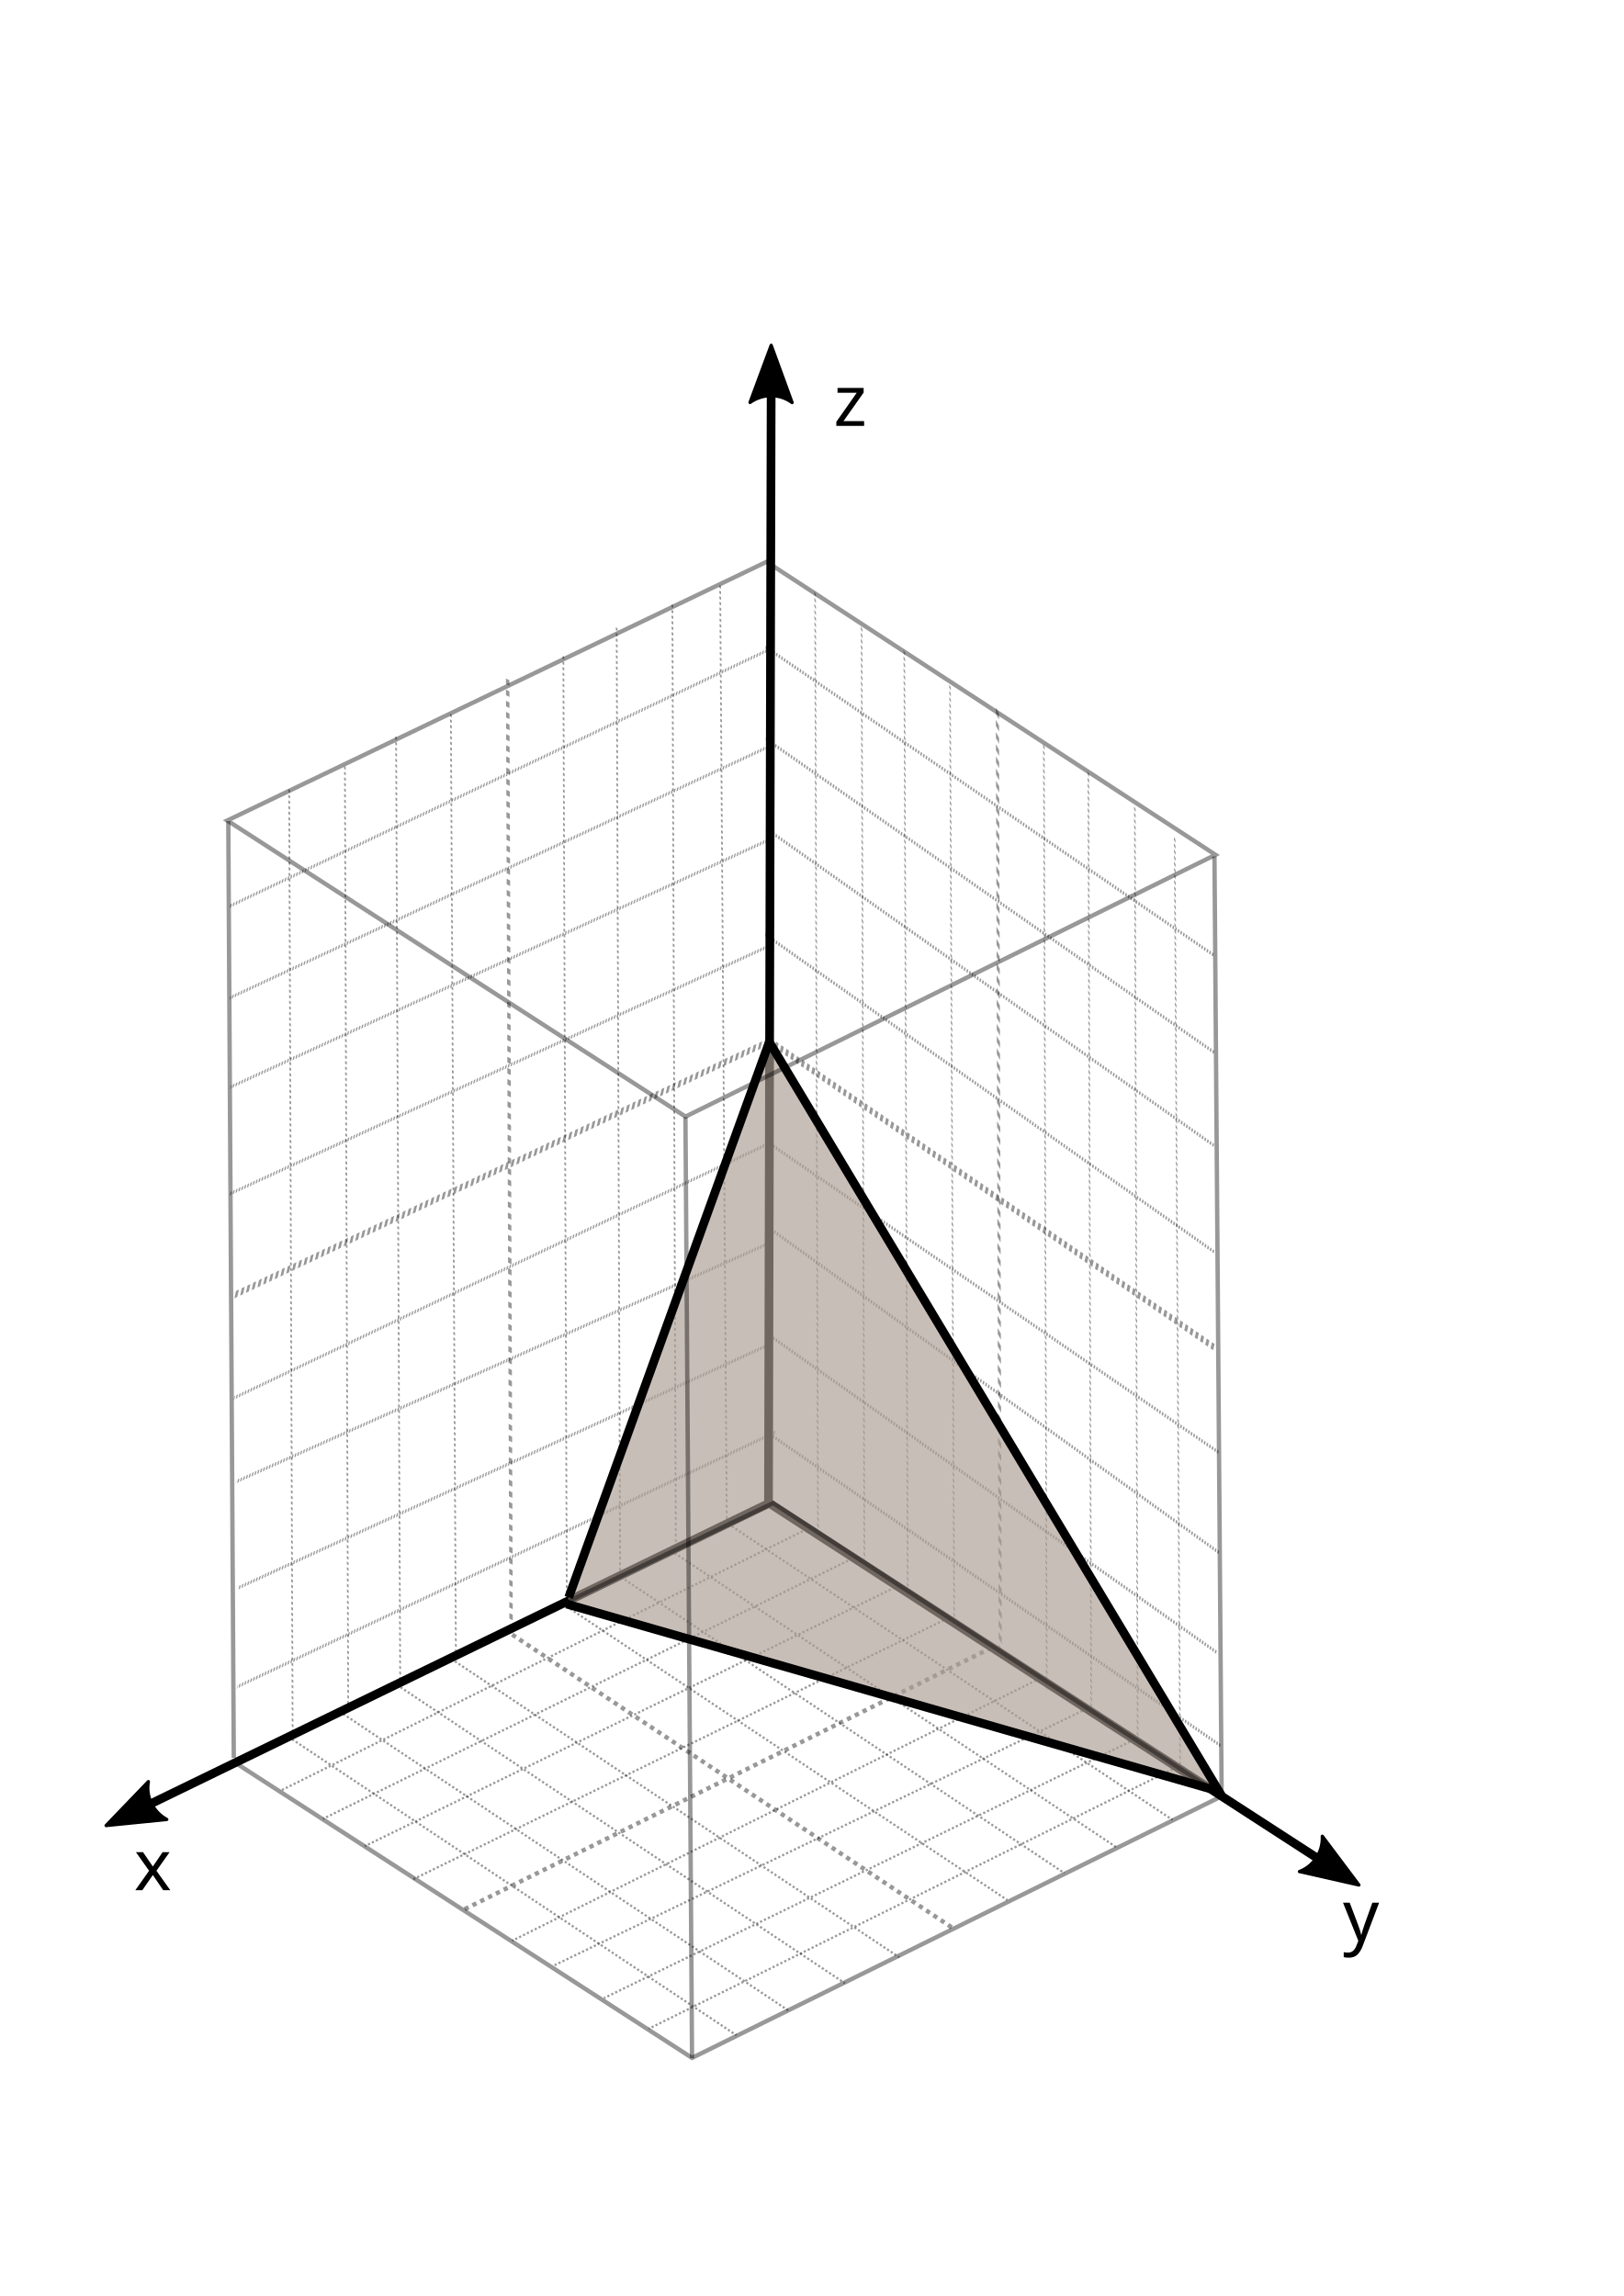
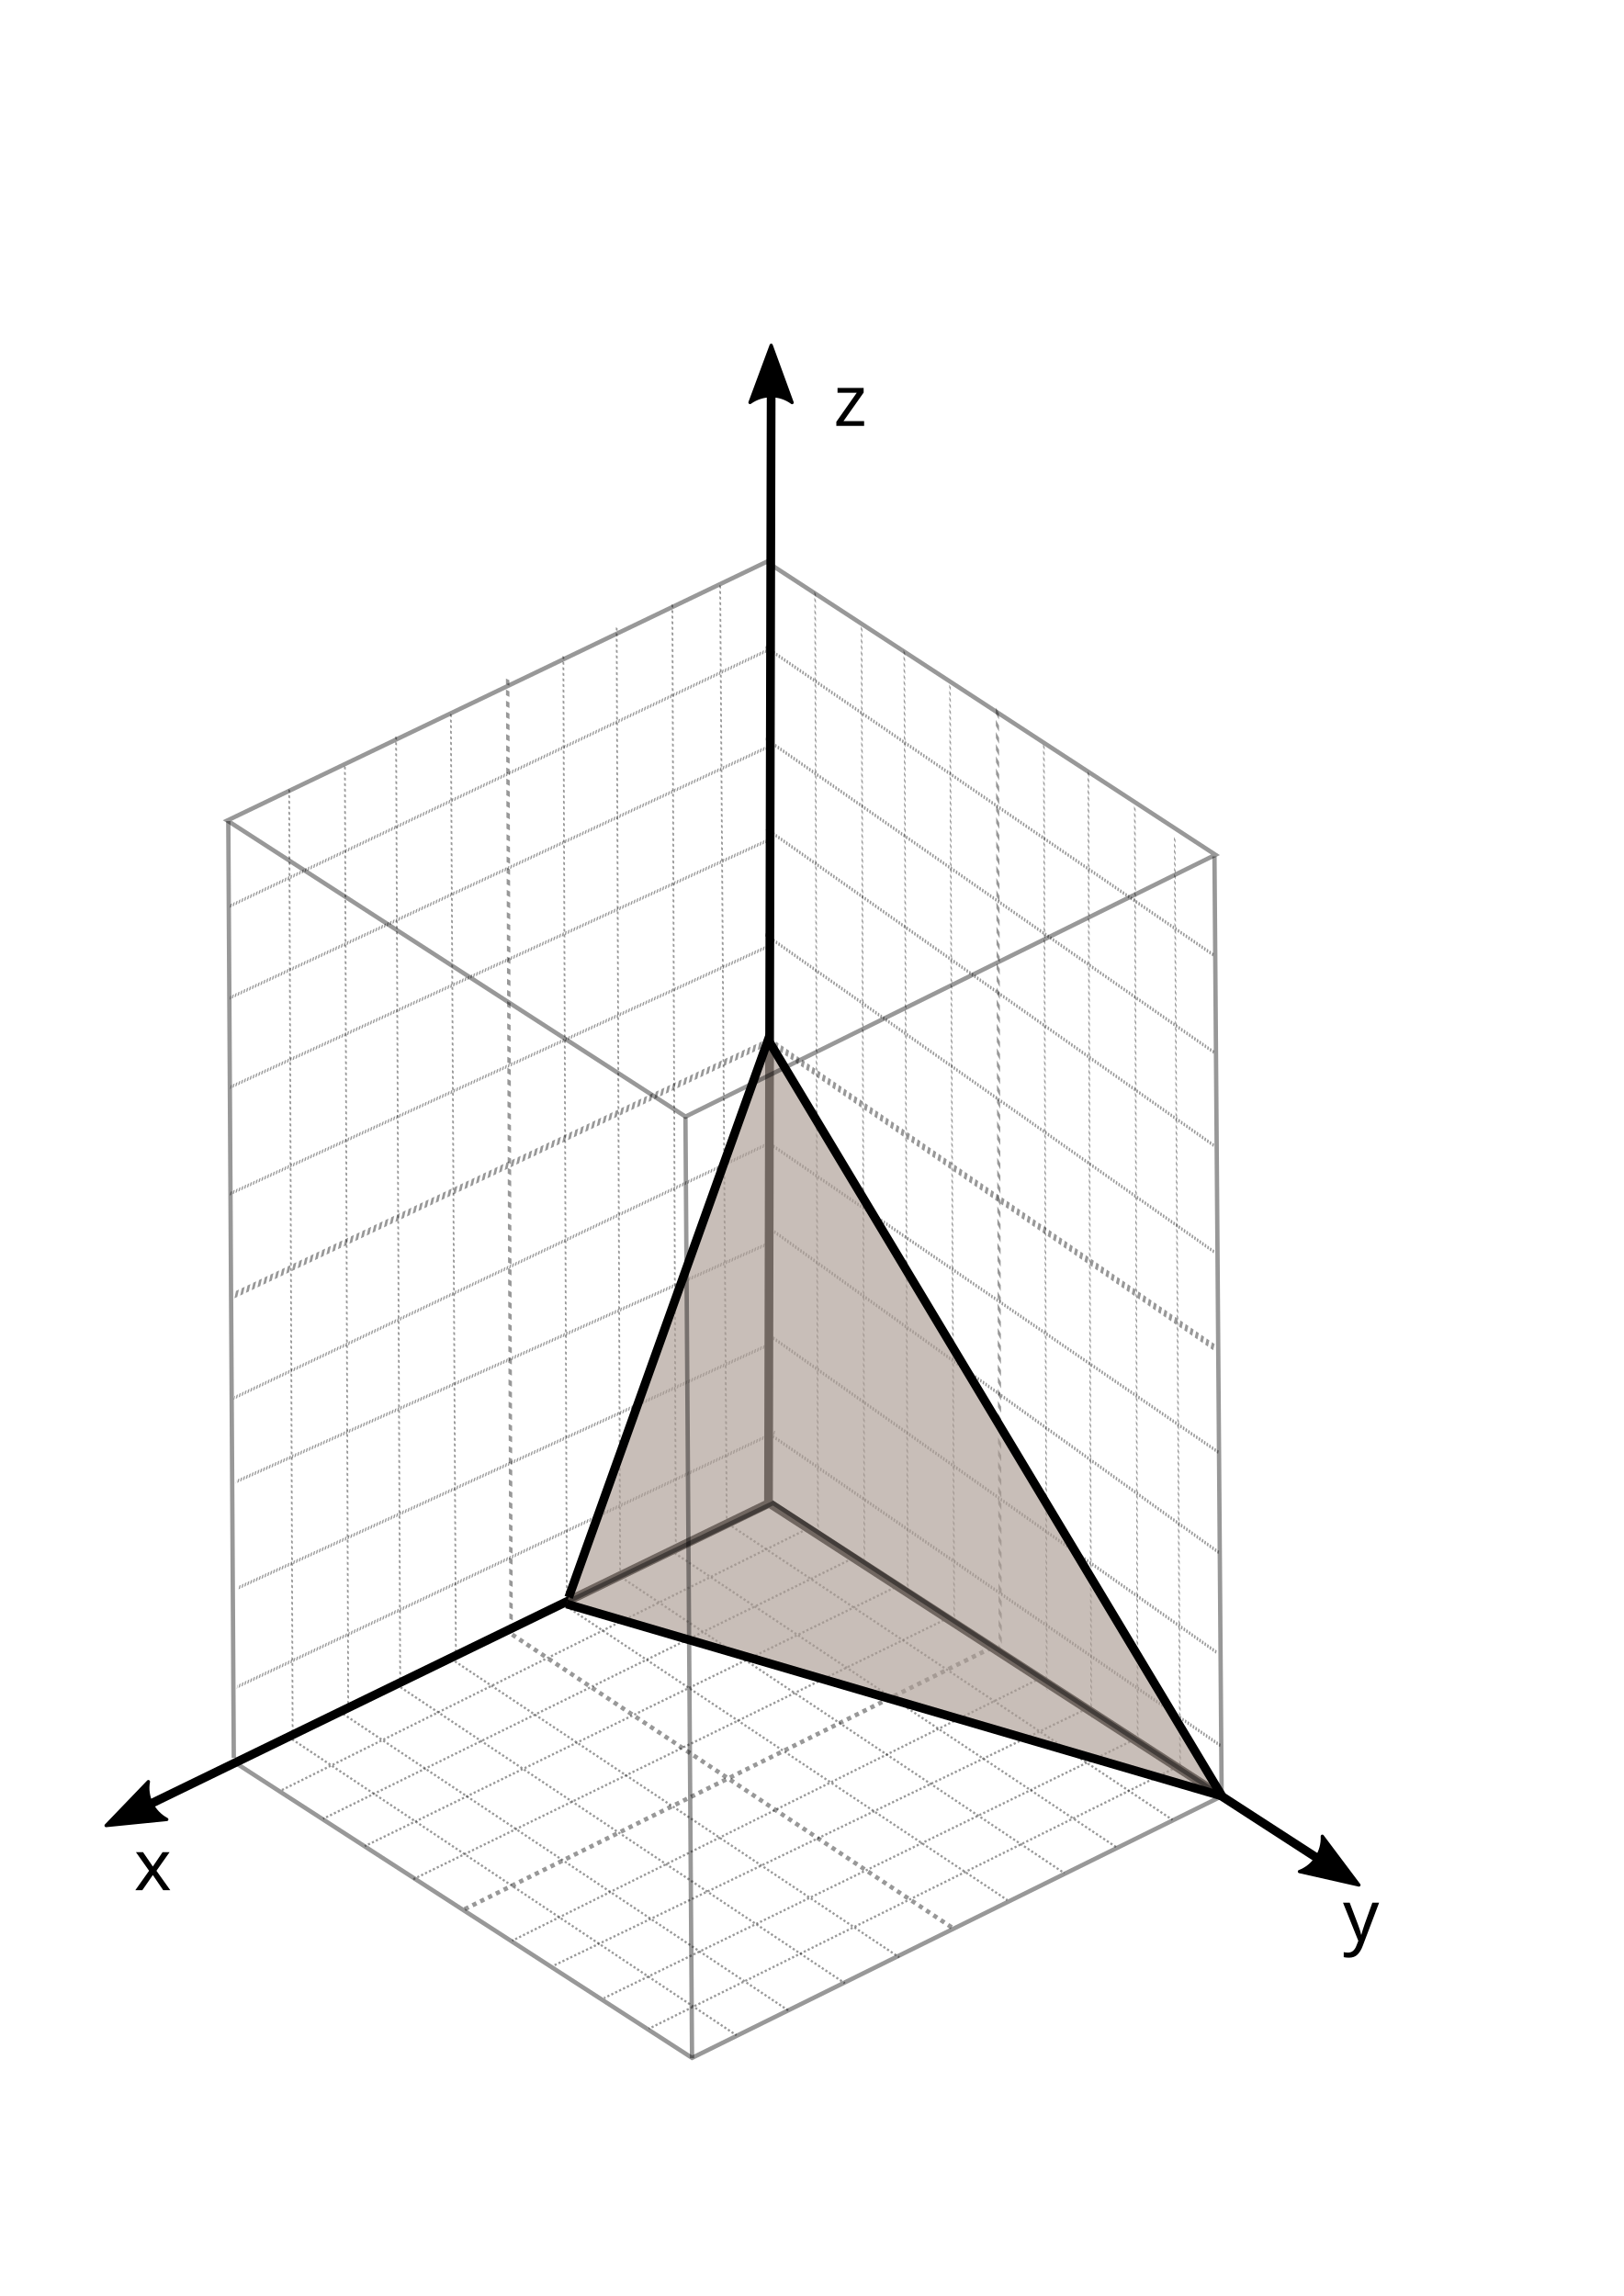
<svg xmlns="http://www.w3.org/2000/svg" width="210mm" height="297mm" viewBox="0 0 744.094 1052.362" id="svg2" version="1.1">
  <defs id="defs4">
    <marker style="overflow:visible" id="marker11970" refX="0" refY="0" orient="auto">
      <path transform="scale(-0.6,-0.6)" d="M 8.719,4.034 -2.207,0.016 8.719,-4.002 c -1.745,2.372 -1.735,5.617 -6e-7,8.035 z" style="fill:#000000;fill-opacity:1;fill-rule:evenodd;stroke:#000000;stroke-width:0.625;stroke-linejoin:round;stroke-opacity:1" id="path11972" />
    </marker>
    <marker style="overflow:visible" id="marker11786" refX="0" refY="0" orient="auto">
      <path transform="scale(-0.6,-0.6)" d="M 8.719,4.034 -2.207,0.016 8.719,-4.002 c -1.745,2.372 -1.735,5.617 -6e-7,8.035 z" style="fill:#000000;fill-opacity:1;fill-rule:evenodd;stroke:#000000;stroke-width:0.625;stroke-linejoin:round;stroke-opacity:1" id="path11788" />
    </marker>
    <marker style="overflow:visible;" id="marker11284" refX="0.0" refY="0.0" orient="auto">
      <path transform="scale(0.6) rotate(180) translate(0,0)" d="M 8.719,4.034 L -2.207,0.016 L 8.719,-4.002 C 6.973,-1.63 6.983,1.616 8.719,4.034 z " style="fill-rule:evenodd;stroke-width:0.625;stroke-linejoin:round;stroke:#000000;stroke-opacity:1;fill:#000000;fill-opacity:1" id="path11286" />
    </marker>
    <marker orient="auto" refY="0.0" refX="0.0" id="Arrow2Lend" style="overflow:visible;">
      <path id="path4289" style="fill-rule:evenodd;stroke-width:0.625;stroke-linejoin:round;stroke:#000000;stroke-opacity:1;fill:#000000;fill-opacity:1" d="M 8.719,4.034 L -2.207,0.016 L 8.719,-4.002 C 6.973,-1.63 6.983,1.616 8.719,4.034 z " transform="scale(1.1) rotate(180) translate(1,0)" />
    </marker>
    <marker orient="auto" refY="0.0" refX="0.0" id="Arrow1Lend" style="overflow:visible;">
      <path id="path4271" d="M 0.0,0.0 L 5.0,-5.0 L -12.5,0.0 L 5.0,5.0 L 0.0,0.0 z " style="fill-rule:evenodd;stroke:#000000;stroke-width:1pt;stroke-opacity:1;fill:#000000;fill-opacity:1" transform="scale(0.8) rotate(180) translate(12.5,0)" />
    </marker>
    <marker style="overflow:visible" id="marker11970-3" refX="0" refY="0" orient="auto">
      <path transform="scale(-0.6,-0.6)" d="M 8.719,4.034 -2.207,0.016 8.719,-4.002 c -1.745,2.372 -1.735,5.617 -6e-7,8.035 z" style="fill:#000000;fill-opacity:1;fill-rule:evenodd;stroke:#000000;stroke-width:0.625;stroke-linejoin:round;stroke-opacity:1" id="path11972-0" />
    </marker>
    <marker style="overflow:visible" id="marker11786-2" refX="0" refY="0" orient="auto">
      <path transform="scale(-0.6,-0.6)" d="M 8.719,4.034 -2.207,0.016 8.719,-4.002 c -1.745,2.372 -1.735,5.617 -6e-7,8.035 z" style="fill:#000000;fill-opacity:1;fill-rule:evenodd;stroke:#000000;stroke-width:0.625;stroke-linejoin:round;stroke-opacity:1" id="path11788-1" />
    </marker>
    <marker style="overflow:visible" id="marker11970-5" refX="0" refY="0" orient="auto">
      <path transform="scale(-0.6,-0.6)" d="M 8.719,4.034 -2.207,0.016 8.719,-4.002 c -1.745,2.372 -1.735,5.617 -6e-7,8.035 z" style="fill:#000000;fill-opacity:1;fill-rule:evenodd;stroke:#000000;stroke-width:0.625;stroke-linejoin:round;stroke-opacity:1" id="path11972-8" />
    </marker>
  </defs>
  <g id="g11256" style="display:inline">
    <path id="path11262" d="m 352.177,688.726 1.261,-525.155" style="fill:none;fill-rule:evenodd;stroke:#000000;stroke-width:4;stroke-linecap:butt;stroke-linejoin:miter;stroke-miterlimit:3.9;stroke-dasharray:none;stroke-opacity:1;marker-end:url(#marker11284)" />
    <path id="path11264" d="M 351.45,688.284 618.275,861.133" style="fill:none;fill-rule:evenodd;stroke:#000000;stroke-width:4;stroke-linecap:butt;stroke-linejoin:miter;stroke-miterlimit:3.9;stroke-dasharray:none;stroke-opacity:1;marker-end:url(#marker11970)" />
    <path id="path11266" d="M 352.679,688.882 53.376,834.381" style="fill:none;fill-rule:evenodd;stroke:#000000;stroke-width:4;stroke-linecap:butt;stroke-linejoin:miter;stroke-miterlimit:3.9;stroke-dasharray:none;stroke-opacity:1;marker-end:url(#marker11786)" />
    <text id="text11272" y="866.362" x="61.429" style="font-style:normal;font-variant:normal;font-weight:normal;font-stretch:normal;line-height:0%;font-family:'Abyssinica SIL';-inkscape-font-specification:'Abyssinica SIL, Normal';text-align:start;letter-spacing:0px;word-spacing:0px;writing-mode:lr-tb;text-anchor:start;display:inline;fill:#000000;fill-opacity:1;stroke:none;stroke-width:1px;stroke-linecap:butt;stroke-linejoin:miter;stroke-opacity:1" xml:space="preserve">
      <tspan y="866.362" x="61.429" id="tspan11274" style="font-size:32.5px;line-height:1.25">x</tspan>
    </text>
    <text id="text11276" y="889.505" x="615.429" style="font-style:normal;font-variant:normal;font-weight:normal;font-stretch:normal;line-height:0%;font-family:'Abyssinica SIL';-inkscape-font-specification:'Abyssinica SIL, Normal';text-align:start;letter-spacing:0px;word-spacing:0px;writing-mode:lr-tb;text-anchor:start;display:inline;fill:#000000;fill-opacity:1;stroke:none;stroke-width:1px;stroke-linecap:butt;stroke-linejoin:miter;stroke-opacity:1" xml:space="preserve">
      <tspan y="889.505" x="615.429" id="tspan11278" style="font-size:32.5px;line-height:1.25">y</tspan>
    </text>
    <text id="text11280" y="195.219" x="382" style="font-style:normal;font-variant:normal;font-weight:normal;font-stretch:normal;line-height:0%;font-family:'Abyssinica SIL';-inkscape-font-specification:'Abyssinica SIL, Normal';text-align:start;letter-spacing:0px;word-spacing:0px;writing-mode:lr-tb;text-anchor:start;display:inline;fill:#000000;fill-opacity:1;stroke:none;stroke-width:1px;stroke-linecap:butt;stroke-linejoin:miter;stroke-opacity:1" xml:space="preserve">
      <tspan y="195.219" x="382" id="tspan11282" style="font-size:32.5px;line-height:1.25">z</tspan>
    </text>
  </g>
  <g id="layer1" style="display:inline">
    <g style="display:inline" id="g12773">
      <g style="stroke:#000000;stroke-width:1;stroke-miterlimit:4;stroke-dasharray:1, 1;stroke-dashoffset:0;stroke-opacity:0.405" id="g12762">
        <path style="fill:none;fill-rule:evenodd;stroke:#000000;stroke-width:1;stroke-linecap:butt;stroke-linejoin:miter;stroke-miterlimit:4;stroke-dasharray:1, 1;stroke-dashoffset:0;stroke-opacity:0.405" d="M 332.066,697.362 537.327,834.123" id="path12385" />
        <path style="display:inline;fill:none;fill-rule:evenodd;stroke:#000000;stroke-width:1;stroke-linecap:butt;stroke-linejoin:miter;stroke-miterlimit:4;stroke-dasharray:1, 1;stroke-dashoffset:0;stroke-opacity:0.405" d="M 307.492,710.736 511.502,846.603" id="path12385-8" />
        <path style="display:inline;fill:none;fill-rule:evenodd;stroke:#000000;stroke-width:1;stroke-linecap:butt;stroke-linejoin:miter;stroke-miterlimit:4;stroke-dasharray:1, 1;stroke-dashoffset:0;stroke-opacity:0.405" d="M 283.031,721.788 487.756,858.548" id="path12385-3" />
        <path style="display:inline;fill:none;fill-rule:evenodd;stroke:#000000;stroke-width:1;stroke-linecap:butt;stroke-linejoin:miter;stroke-miterlimit:4;stroke-dasharray:1, 1;stroke-dashoffset:0;stroke-opacity:0.405" d="M 256.314,734.09 461.574,870.85" id="path12385-8-2" />
        <path style="display:inline;fill:none;fill-rule:evenodd;stroke:#000000;stroke-width:2;stroke-linecap:butt;stroke-linejoin:miter;stroke-miterlimit:4;stroke-dasharray:2,2;stroke-dashoffset:0;stroke-opacity:0.405" d="M 231.39,746.98 436.651,883.741" id="path12385-7" />
        <path style="display:inline;fill:none;fill-rule:evenodd;stroke:#000000;stroke-width:1;stroke-linecap:butt;stroke-linejoin:miter;stroke-miterlimit:4;stroke-dasharray:1, 1;stroke-dashoffset:0;stroke-opacity:0.405" d="M 206.816,760.354 412.077,897.114" id="path12385-8-21" />
        <path style="display:inline;fill:none;fill-rule:evenodd;stroke:#000000;stroke-width:1;stroke-linecap:butt;stroke-linejoin:miter;stroke-miterlimit:4;stroke-dasharray:1, 1;stroke-dashoffset:0;stroke-opacity:0.405" d="M 181.893,772.234 387.154,908.995" id="path12385-1" />
        <path style="display:inline;fill:none;fill-rule:evenodd;stroke:#000000;stroke-width:1;stroke-linecap:butt;stroke-linejoin:miter;stroke-miterlimit:4;stroke-dasharray:1, 1;stroke-dashoffset:0;stroke-opacity:0.405" d="M 157.319,785.608 361.508,921.654" id="path12385-8-9" />
        <path style="display:inline;fill:none;fill-rule:evenodd;stroke:#000000;stroke-width:1;stroke-linecap:butt;stroke-linejoin:miter;stroke-miterlimit:4;stroke-dasharray:1, 1;stroke-dashoffset:0;stroke-opacity:0.405" d="M 132.23,796.094 337.491,932.854" id="path12385-3-8" />
      </g>
      <g style="stroke:#000000;stroke-width:1.135;stroke-miterlimit:4;stroke-dasharray:1.135, 1.135;stroke-dashoffset:0;stroke-opacity:0.405" transform="matrix(0.8792309,0.01132527,-0.00956905,0.8830657,71.60888,77.855)" id="g12553">
        <path style="display:inline;fill:none;fill-rule:evenodd;stroke:#000000;stroke-width:1.135;stroke-linecap:butt;stroke-linejoin:miter;stroke-miterlimit:4;stroke-dasharray:1.135, 1.135;stroke-dashoffset:0;stroke-opacity:0.405" d="M 348.588,700.113 73.885,840.351" id="path12385-0" />
        <path style="display:inline;fill:none;fill-rule:evenodd;stroke:#000000;stroke-width:1.135;stroke-linecap:butt;stroke-linejoin:miter;stroke-miterlimit:4;stroke-dasharray:1.135, 1.135;stroke-dashoffset:0;stroke-opacity:0.405" d="M 372.369,715.137 96.269,854.632" id="path12385-8-1" />
        <path style="display:inline;fill:none;fill-rule:evenodd;stroke:#000000;stroke-width:1.135;stroke-linecap:butt;stroke-linejoin:miter;stroke-miterlimit:4;stroke-dasharray:1.135, 1.135;stroke-dashoffset:0;stroke-opacity:0.405" d="M 394.775,729.823 118.18,868.531" id="path12385-3-6" />
        <path style="display:inline;fill:none;fill-rule:evenodd;stroke:#000000;stroke-width:1.135;stroke-linecap:butt;stroke-linejoin:miter;stroke-miterlimit:4;stroke-dasharray:1.135, 1.135;stroke-dashoffset:0;stroke-opacity:0.405" d="M 420.586,746.411 143.433,885.467" id="path12385-8-2-1" />
        <path style="display:inline;fill:none;fill-rule:evenodd;stroke:#000000;stroke-width:2.27;stroke-linecap:butt;stroke-linejoin:miter;stroke-miterlimit:4;stroke-dasharray:2.27,2.27;stroke-dashoffset:0;stroke-opacity:0.405" d="M 443.591,761.398 170.098,900.812" id="path12385-7-9" />
        <path style="display:inline;fill:none;fill-rule:evenodd;stroke:#000000;stroke-width:1.135;stroke-linecap:butt;stroke-linejoin:miter;stroke-miterlimit:4;stroke-dasharray:1.135, 1.135;stroke-dashoffset:0;stroke-opacity:0.405" d="M 471.023,775.971 195.512,916.623" id="path12385-8-21-4" />
        <path style="display:inline;fill:none;fill-rule:evenodd;stroke:#000000;stroke-width:1.135;stroke-linecap:butt;stroke-linejoin:miter;stroke-miterlimit:4;stroke-dasharray:1.135, 1.135;stroke-dashoffset:0;stroke-opacity:0.405" d="M 495.415,791.53 217.03,929.388" id="path12385-1-9" />
        <path style="display:inline;fill:none;fill-rule:evenodd;stroke:#000000;stroke-width:1.135;stroke-linecap:butt;stroke-linejoin:miter;stroke-miterlimit:4;stroke-dasharray:1.135, 1.135;stroke-dashoffset:0;stroke-opacity:0.405" d="M 518.401,808.181 243.689,945.797" id="path12385-8-9-9" />
        <path style="display:inline;fill:none;fill-rule:evenodd;stroke:#000000;stroke-width:1.135;stroke-linecap:butt;stroke-linejoin:miter;stroke-miterlimit:4;stroke-dasharray:1.135, 1.135;stroke-dashoffset:0;stroke-opacity:0.405" d="M 542.756,821.127 267.241,961.375" id="path12385-3-8-6" />
      </g>
      <g transform="matrix(0.4496347,-1.253584,0.9132966,1.185601,-662.8134,-24.16167)" id="g12553-1-1" style="display:inline;stroke:#000000;stroke-width:0.772;stroke-miterlimit:4;stroke-dasharray:0.772, 0.772;stroke-dashoffset:0;stroke-opacity:0.405">
        <path style="display:inline;fill:none;fill-rule:evenodd;stroke:#000000;stroke-width:0.772;stroke-linecap:butt;stroke-linejoin:miter;stroke-miterlimit:4;stroke-dasharray:0.772, 0.772;stroke-dashoffset:0;stroke-opacity:0.405" d="M 351.811,697.645 115.86,815.546" id="path12385-0-9-8" />
        <path style="display:inline;fill:none;fill-rule:evenodd;stroke:#000000;stroke-width:0.772;stroke-linecap:butt;stroke-linejoin:miter;stroke-miterlimit:4;stroke-dasharray:0.772, 0.772;stroke-dashoffset:0;stroke-opacity:0.405" d="M 375.605,713.882 141.1,831.004" id="path12385-8-1-3-4" />
        <path style="display:inline;fill:none;fill-rule:evenodd;stroke:#000000;stroke-width:0.772;stroke-linecap:butt;stroke-linejoin:miter;stroke-miterlimit:4;stroke-dasharray:0.772, 0.772;stroke-dashoffset:0;stroke-opacity:0.405" d="M 399.627,727.738 164.238,845.696" id="path12385-3-6-7-7" />
        <path style="display:inline;fill:none;fill-rule:evenodd;stroke:#000000;stroke-width:0.772;stroke-linecap:butt;stroke-linejoin:miter;stroke-miterlimit:4;stroke-dasharray:0.772, 0.772;stroke-dashoffset:0;stroke-opacity:0.405" d="M 422.993,743.723 189.88,861.009" id="path12385-8-2-1-1-6" />
        <path style="display:inline;fill:none;fill-rule:evenodd;stroke:#000000;stroke-width:1.544;stroke-linecap:butt;stroke-linejoin:miter;stroke-miterlimit:4;stroke-dasharray:1.544,1.544;stroke-dashoffset:0;stroke-opacity:0.405" d="M 450.063,758.889 214.112,876.79" id="path12385-7-9-2-8" />
        <path style="display:inline;fill:none;fill-rule:evenodd;stroke:#000000;stroke-width:0.772;stroke-linecap:butt;stroke-linejoin:miter;stroke-miterlimit:4;stroke-dasharray:0.772, 0.772;stroke-dashoffset:0;stroke-opacity:0.405" d="M 473.857,775.126 237.906,893.027" id="path12385-8-21-4-3-9" />
        <path style="display:inline;fill:none;fill-rule:evenodd;stroke:#000000;stroke-width:0.772;stroke-linecap:butt;stroke-linejoin:miter;stroke-miterlimit:4;stroke-dasharray:0.772, 0.772;stroke-dashoffset:0;stroke-opacity:0.405" d="M 498.24,789.876 262.289,907.777" id="path12385-1-9-5-6" />
        <path style="display:inline;fill:none;fill-rule:evenodd;stroke:#000000;stroke-width:0.772;stroke-linecap:butt;stroke-linejoin:miter;stroke-miterlimit:4;stroke-dasharray:0.772, 0.772;stroke-dashoffset:0;stroke-opacity:0.405" d="M 522.034,806.112 287.315,923.398" id="path12385-8-9-9-7-3" />
        <path style="display:inline;fill:none;fill-rule:evenodd;stroke:#000000;stroke-width:0.772;stroke-linecap:butt;stroke-linejoin:miter;stroke-miterlimit:4;stroke-dasharray:0.772, 0.772;stroke-dashoffset:0;stroke-opacity:0.405" d="M 542.292,820.112 310.849,937.358" id="path12385-3-8-6-0-9" />
      </g>
      <g transform="matrix(0.5014149,0.5964923,-0.7725637,2.003484,717.3577,-1312.329)" id="g12553-4" style="display:inline;stroke:#000000;stroke-width:0.826;stroke-miterlimit:4;stroke-dasharray:0.826, 0.826;stroke-dashoffset:0;stroke-opacity:0.405">
        <path style="display:inline;fill:none;fill-rule:evenodd;stroke:#000000;stroke-width:0.826;stroke-linecap:butt;stroke-linejoin:miter;stroke-miterlimit:4;stroke-dasharray:0.826, 0.826;stroke-dashoffset:0;stroke-opacity:0.405" d="M 348.588,700.113 73.885,840.351" id="path12385-0-8" />
        <path style="display:inline;fill:none;fill-rule:evenodd;stroke:#000000;stroke-width:0.826;stroke-linecap:butt;stroke-linejoin:miter;stroke-miterlimit:4;stroke-dasharray:0.826, 0.826;stroke-dashoffset:0;stroke-opacity:0.405" d="M 372.369,715.137 96.269,854.632" id="path12385-8-1-8" />
        <path style="display:inline;fill:none;fill-rule:evenodd;stroke:#000000;stroke-width:0.826;stroke-linecap:butt;stroke-linejoin:miter;stroke-miterlimit:4;stroke-dasharray:0.826, 0.826;stroke-dashoffset:0;stroke-opacity:0.405" d="M 394.775,729.823 118.18,868.531" id="path12385-3-6-3" />
        <path style="display:inline;fill:none;fill-rule:evenodd;stroke:#000000;stroke-width:0.826;stroke-linecap:butt;stroke-linejoin:miter;stroke-miterlimit:4;stroke-dasharray:0.826, 0.826;stroke-dashoffset:0;stroke-opacity:0.405" d="M 420.586,746.411 143.433,885.467" id="path12385-8-2-1-5" />
        <path style="display:inline;fill:none;fill-rule:evenodd;stroke:#000000;stroke-width:1.652;stroke-linecap:butt;stroke-linejoin:miter;stroke-miterlimit:4;stroke-dasharray:1.652,1.652;stroke-dashoffset:0;stroke-opacity:0.405" d="M 443.591,761.398 170.098,900.812" id="path12385-7-9-2" />
        <path style="display:inline;fill:none;fill-rule:evenodd;stroke:#000000;stroke-width:0.826;stroke-linecap:butt;stroke-linejoin:miter;stroke-miterlimit:4;stroke-dasharray:0.826, 0.826;stroke-dashoffset:0;stroke-opacity:0.405" d="M 471.023,775.971 195.512,916.623" id="path12385-8-21-4-4" />
        <path style="display:inline;fill:none;fill-rule:evenodd;stroke:#000000;stroke-width:0.826;stroke-linecap:butt;stroke-linejoin:miter;stroke-miterlimit:4;stroke-dasharray:0.826, 0.826;stroke-dashoffset:0;stroke-opacity:0.405" d="M 495.415,791.53 217.03,929.388" id="path12385-1-9-7" />
        <path style="display:inline;fill:none;fill-rule:evenodd;stroke:#000000;stroke-width:0.826;stroke-linecap:butt;stroke-linejoin:miter;stroke-miterlimit:4;stroke-dasharray:0.826, 0.826;stroke-dashoffset:0;stroke-opacity:0.405" d="M 518.401,808.181 243.689,945.797" id="path12385-8-9-9-4" />
        <path style="display:inline;fill:none;fill-rule:evenodd;stroke:#000000;stroke-width:0.826;stroke-linecap:butt;stroke-linejoin:miter;stroke-miterlimit:4;stroke-dasharray:0.826, 0.826;stroke-dashoffset:0;stroke-opacity:0.405" d="M 542.756,821.127 267.241,961.375" id="path12385-3-8-6-7" />
      </g>
      <g transform="matrix(0.3751359,-0.7735764,0.7619751,2.122129,-290.0158,-936.6296)" id="g12553-1-1-3" style="display:inline;stroke:#000000;stroke-width:0.85;stroke-miterlimit:4;stroke-dasharray:0.85, 0.85;stroke-dashoffset:0;stroke-opacity:0.405">
        <path style="display:inline;fill:none;fill-rule:evenodd;stroke:#000000;stroke-width:0.85;stroke-linecap:butt;stroke-linejoin:miter;stroke-miterlimit:4;stroke-dasharray:0.85, 0.85;stroke-dashoffset:0;stroke-opacity:0.405" d="M 351.811,697.645 115.86,815.546" id="path12385-0-9-8-2" />
        <path style="display:inline;fill:none;fill-rule:evenodd;stroke:#000000;stroke-width:0.85;stroke-linecap:butt;stroke-linejoin:miter;stroke-miterlimit:4;stroke-dasharray:0.85, 0.85;stroke-dashoffset:0;stroke-opacity:0.405" d="M 375.605,713.882 141.1,831.004" id="path12385-8-1-3-4-3" />
        <path style="display:inline;fill:none;fill-rule:evenodd;stroke:#000000;stroke-width:0.85;stroke-linecap:butt;stroke-linejoin:miter;stroke-miterlimit:4;stroke-dasharray:0.85, 0.85;stroke-dashoffset:0;stroke-opacity:0.405" d="M 399.627,727.738 164.238,845.696" id="path12385-3-6-7-7-8" />
        <path style="display:inline;fill:none;fill-rule:evenodd;stroke:#000000;stroke-width:0.85;stroke-linecap:butt;stroke-linejoin:miter;stroke-miterlimit:4;stroke-dasharray:0.85, 0.85;stroke-dashoffset:0;stroke-opacity:0.405" d="M 422.993,743.723 189.88,861.009" id="path12385-8-2-1-1-6-0" />
        <path style="display:inline;fill:none;fill-rule:evenodd;stroke:#000000;stroke-width:1.699;stroke-linecap:butt;stroke-linejoin:miter;stroke-miterlimit:4;stroke-dasharray:1.699,1.699;stroke-dashoffset:0;stroke-opacity:0.405" d="M 450.063,758.889 214.112,876.79" id="path12385-7-9-2-8-5" />
        <path style="display:inline;fill:none;fill-rule:evenodd;stroke:#000000;stroke-width:0.85;stroke-linecap:butt;stroke-linejoin:miter;stroke-miterlimit:4;stroke-dasharray:0.85, 0.85;stroke-dashoffset:0;stroke-opacity:0.405" d="M 473.857,775.126 237.906,893.027" id="path12385-8-21-4-3-9-2" />
        <path style="display:inline;fill:none;fill-rule:evenodd;stroke:#000000;stroke-width:0.85;stroke-linecap:butt;stroke-linejoin:miter;stroke-miterlimit:4;stroke-dasharray:0.85, 0.85;stroke-dashoffset:0;stroke-opacity:0.405" d="M 498.24,789.876 262.289,907.777" id="path12385-1-9-5-6-5" />
        <path style="display:inline;fill:none;fill-rule:evenodd;stroke:#000000;stroke-width:0.85;stroke-linecap:butt;stroke-linejoin:miter;stroke-miterlimit:4;stroke-dasharray:0.85, 0.85;stroke-dashoffset:0;stroke-opacity:0.405" d="M 522.034,806.112 287.315,923.398" id="path12385-8-9-9-7-3-1" />
        <path style="display:inline;fill:none;fill-rule:evenodd;stroke:#000000;stroke-width:0.85;stroke-linecap:butt;stroke-linejoin:miter;stroke-miterlimit:4;stroke-dasharray:0.85, 0.85;stroke-dashoffset:0;stroke-opacity:0.405" d="M 542.292,820.112 310.849,937.358" id="path12385-3-8-6-0-9-5" />
      </g>
      <g transform="matrix(0.4183211,1.122951,-0.6445356,1.192741,861.4634,-788.8476)" id="g12553-4-1" style="display:inline;stroke:#000000;stroke-width:0.904;stroke-miterlimit:4;stroke-dasharray:0.904, 0.904;stroke-dashoffset:0;stroke-opacity:0.405">
        <path style="display:inline;fill:none;fill-rule:evenodd;stroke:#000000;stroke-width:0.904;stroke-linecap:butt;stroke-linejoin:miter;stroke-miterlimit:4;stroke-dasharray:0.904, 0.904;stroke-dashoffset:0;stroke-opacity:0.405" d="M 348.588,700.113 73.885,840.351" id="path12385-0-8-1" />
        <path style="display:inline;fill:none;fill-rule:evenodd;stroke:#000000;stroke-width:0.904;stroke-linecap:butt;stroke-linejoin:miter;stroke-miterlimit:4;stroke-dasharray:0.904, 0.904;stroke-dashoffset:0;stroke-opacity:0.405" d="M 372.369,715.137 96.269,854.632" id="path12385-8-1-8-5" />
        <path style="display:inline;fill:none;fill-rule:evenodd;stroke:#000000;stroke-width:0.904;stroke-linecap:butt;stroke-linejoin:miter;stroke-miterlimit:4;stroke-dasharray:0.904, 0.904;stroke-dashoffset:0;stroke-opacity:0.405" d="M 394.775,729.823 118.18,868.531" id="path12385-3-6-3-8" />
        <path style="display:inline;fill:none;fill-rule:evenodd;stroke:#000000;stroke-width:0.904;stroke-linecap:butt;stroke-linejoin:miter;stroke-miterlimit:4;stroke-dasharray:0.904, 0.904;stroke-dashoffset:0;stroke-opacity:0.405" d="M 420.586,746.411 143.433,885.467" id="path12385-8-2-1-5-9" />
        <path style="display:inline;fill:none;fill-rule:evenodd;stroke:#000000;stroke-width:1.809;stroke-linecap:butt;stroke-linejoin:miter;stroke-miterlimit:4;stroke-dasharray:1.809,1.809;stroke-dashoffset:0;stroke-opacity:0.405" d="M 443.591,761.398 170.098,900.812" id="path12385-7-9-2-3" />
        <path style="display:inline;fill:none;fill-rule:evenodd;stroke:#000000;stroke-width:0.904;stroke-linecap:butt;stroke-linejoin:miter;stroke-miterlimit:4;stroke-dasharray:0.904, 0.904;stroke-dashoffset:0;stroke-opacity:0.405" d="M 471.023,775.971 195.512,916.623" id="path12385-8-21-4-4-3" />
        <path style="display:inline;fill:none;fill-rule:evenodd;stroke:#000000;stroke-width:0.904;stroke-linecap:butt;stroke-linejoin:miter;stroke-miterlimit:4;stroke-dasharray:0.904, 0.904;stroke-dashoffset:0;stroke-opacity:0.405" d="M 495.415,791.53 217.03,929.388" id="path12385-1-9-7-6" />
        <path style="display:inline;fill:none;fill-rule:evenodd;stroke:#000000;stroke-width:0.904;stroke-linecap:butt;stroke-linejoin:miter;stroke-miterlimit:4;stroke-dasharray:0.904, 0.904;stroke-dashoffset:0;stroke-opacity:0.405" d="M 518.401,808.181 243.689,945.797" id="path12385-8-9-9-4-7" />
        <path style="display:inline;fill:none;fill-rule:evenodd;stroke:#000000;stroke-width:0.904;stroke-linecap:butt;stroke-linejoin:miter;stroke-miterlimit:4;stroke-dasharray:0.904, 0.904;stroke-dashoffset:0;stroke-opacity:0.405" d="M 542.756,821.127 267.241,961.375" id="path12385-3-8-6-7-8" />
      </g>
    </g>
  </g>
  <g id="layer4" style="display:none">
    <path style="display:inline;fill:#ac9d93;fill-opacity:0.659;fill-rule:evenodd;stroke:#000000;stroke-width:4;stroke-linecap:butt;stroke-linejoin:miter;stroke-miterlimit:4;stroke-dasharray:none;stroke-opacity:1" d="m 354.286,259.505 -245,546.429 450,15.714 z" id="path12835" />
  </g>
  <g id="layer5" style="display:none">
    <path style="fill:#ac9d93;fill-opacity:0.659;fill-rule:evenodd;stroke:#000000;stroke-width:4;stroke-linecap:butt;stroke-linejoin:miter;stroke-miterlimit:4;stroke-dasharray:none;stroke-opacity:1" d="m 108.571,806.648 124.286,-491.429 225.714,14.286 100,494.286 z" id="path13261" />
  </g>
  <g id="layer6" style="display:none">
    <path style="fill:#ac9d93;fill-opacity:0.659;fill-rule:evenodd;stroke:#000000;stroke-width:4;stroke-linecap:butt;stroke-linejoin:miter;stroke-miterlimit:4;stroke-dasharray:none;stroke-opacity:1" d="m 104.286,379.505 451.429,12.857 2.857,431.429 -451.429,-14.286 z" id="path13264" />
  </g>
-   <g id="layer7">
-     <path style="fill:#ac9d93;fill-rule:evenodd;stroke:#000000;stroke-width:4;stroke-linecap:butt;stroke-linejoin:miter;stroke-opacity:1;stroke-miterlimit:4;stroke-dasharray:none;fill-opacity:0.659" d="M 260.619,732.144 352.543,477.585 558.614,821.037 259.609,735.174" id="path13267" />
+   <g id="layer8" style="display:none">
+     <path style="fill:#ac9d93;fill-opacity:0.659;fill-rule:evenodd;stroke:#000000;stroke-width:4;stroke-linecap:butt;stroke-linejoin:miter;stroke-miterlimit:4;stroke-dasharray:none;stroke-opacity:1" d="M 353.553,259.392 556.594,614.966 314.157,736.184 103.036,377.58 Z" id="path13272" />
+   </g>
+   <g id="g13274" style="display:none">
+     <path id="path13276" d="M 352.002,480.464 558.614,821.037 316.178,942.256 107.913,592.223 Z" style="fill:#ac9d93;fill-opacity:0.659;fill-rule:evenodd;stroke:#000000;stroke-width:4;stroke-linecap:butt;stroke-linejoin:miter;stroke-miterlimit:4;stroke-dasharray:none;stroke-opacity:1" />
+   </g>
+   <g id="layer7" style="display:inline">
+     <path style="fill:#ac9d93;fill-opacity:0.659;fill-rule:evenodd;stroke:#000000;stroke-width:4;stroke-linecap:butt;stroke-linejoin:miter;stroke-miterlimit:4;stroke-dasharray:none;stroke-opacity:1" d="M 260.619,732.144 352.014,476.599 560,823.219 259.609,735.174" id="path13267" />
  </g>
  <g id="layer2" style="display:inline">
    <g id="g12058" style="display:inline;stroke:#000000;stroke-width:2;stroke-miterlimit:4;stroke-dasharray:none;stroke-dashoffset:0;stroke-opacity:0.405" transform="translate(0,-2)">
      <path id="path12023" d="m 560,825.219 -242.857,120 -210,-135.714 247.143,-118.571 z" style="fill:none;fill-rule:evenodd;stroke:#000000;stroke-width:2;stroke-linecap:butt;stroke-linejoin:miter;stroke-miterlimit:4;stroke-dasharray:none;stroke-dashoffset:0;stroke-opacity:0.405" />
      <path id="path12023-3" d="M 557.007,393.79 314.15,513.79 104.15,378.076 351.293,259.504 Z" style="display:inline;fill:none;fill-rule:evenodd;stroke:#000000;stroke-width:2;stroke-linecap:butt;stroke-linejoin:miter;stroke-miterlimit:4;stroke-dasharray:none;stroke-dashoffset:0;stroke-opacity:0.405" />
      <path id="path12052" d="M 559.834,824.628 556.559,394.548" style="fill:none;fill-rule:evenodd;stroke:#000000;stroke-width:2;stroke-linecap:butt;stroke-linejoin:miter;stroke-miterlimit:4;stroke-dasharray:none;stroke-dashoffset:0;stroke-opacity:0.405" />
      <path id="path12054" d="m 314.12,514.036 3.023,431.35" style="fill:none;fill-rule:evenodd;stroke:#000000;stroke-width:2;stroke-linecap:butt;stroke-linejoin:miter;stroke-miterlimit:4;stroke-dasharray:none;stroke-dashoffset:0;stroke-opacity:0.405" />
      <path id="path12056" d="m 104.617,378.336 2.525,429.408" style="fill:none;fill-rule:evenodd;stroke:#000000;stroke-width:2;stroke-linecap:butt;stroke-linejoin:miter;stroke-miterlimit:4;stroke-dasharray:none;stroke-dashoffset:0;stroke-opacity:0.405" />
    </g>
  </g>
</svg>
